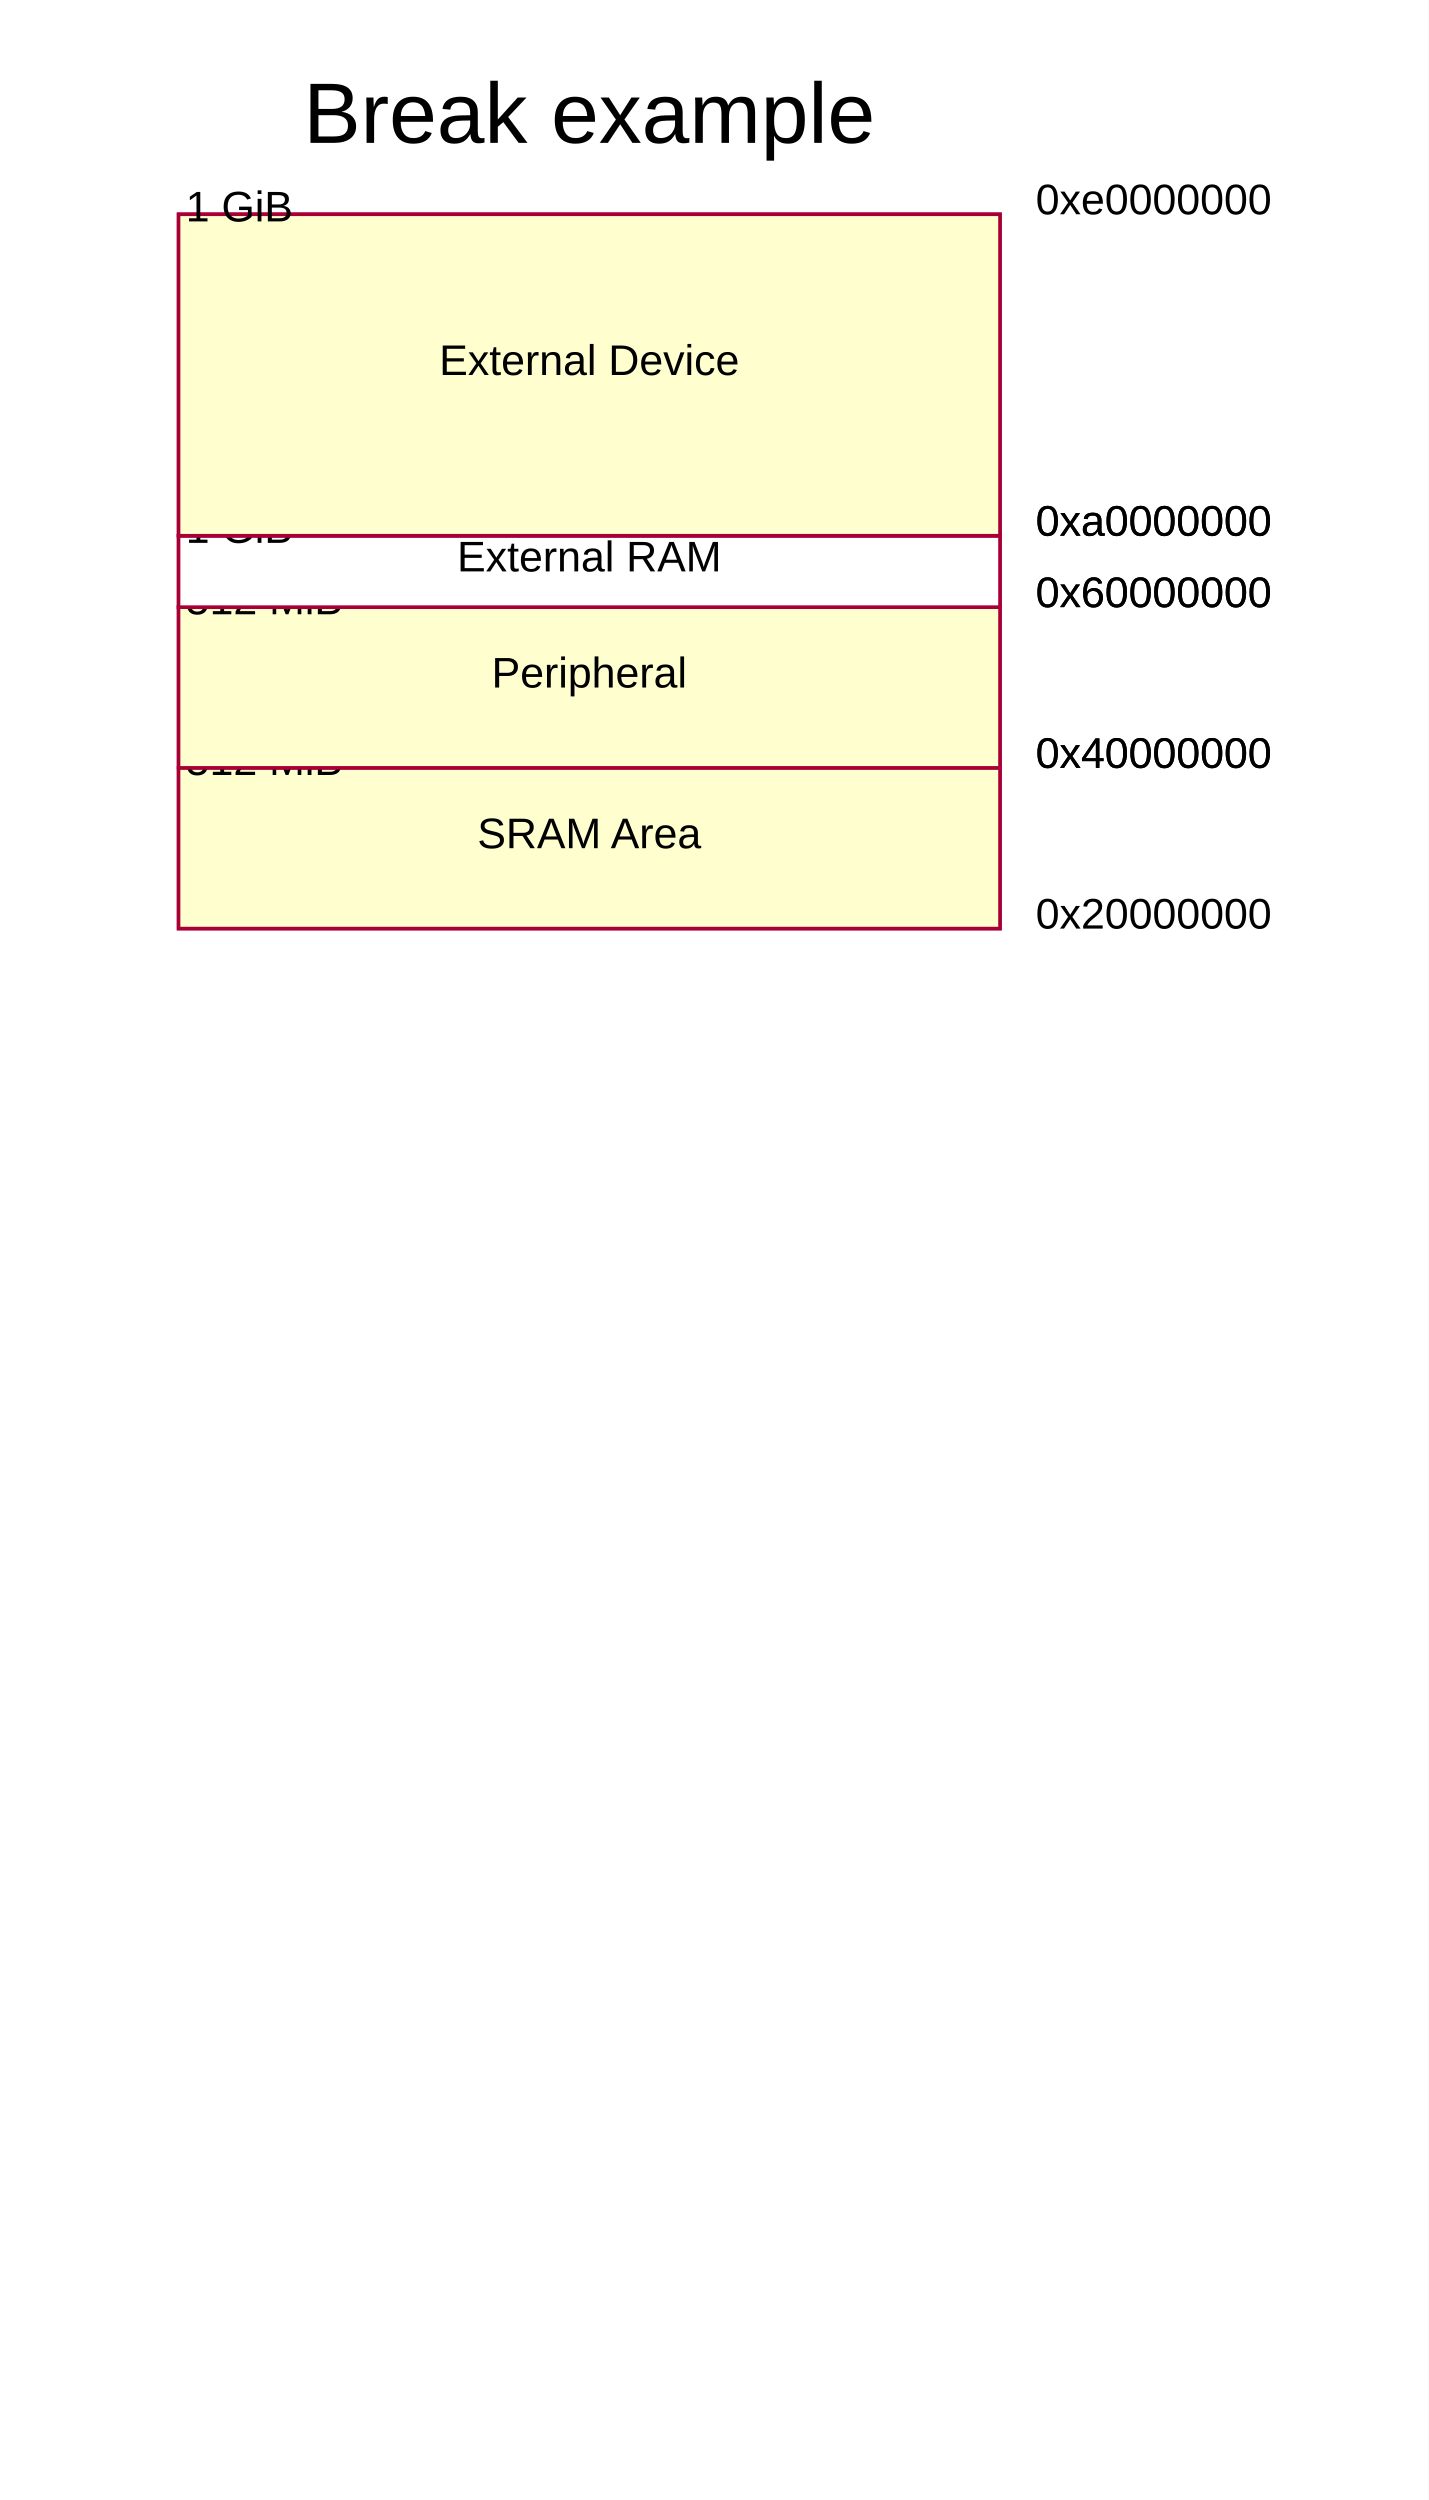
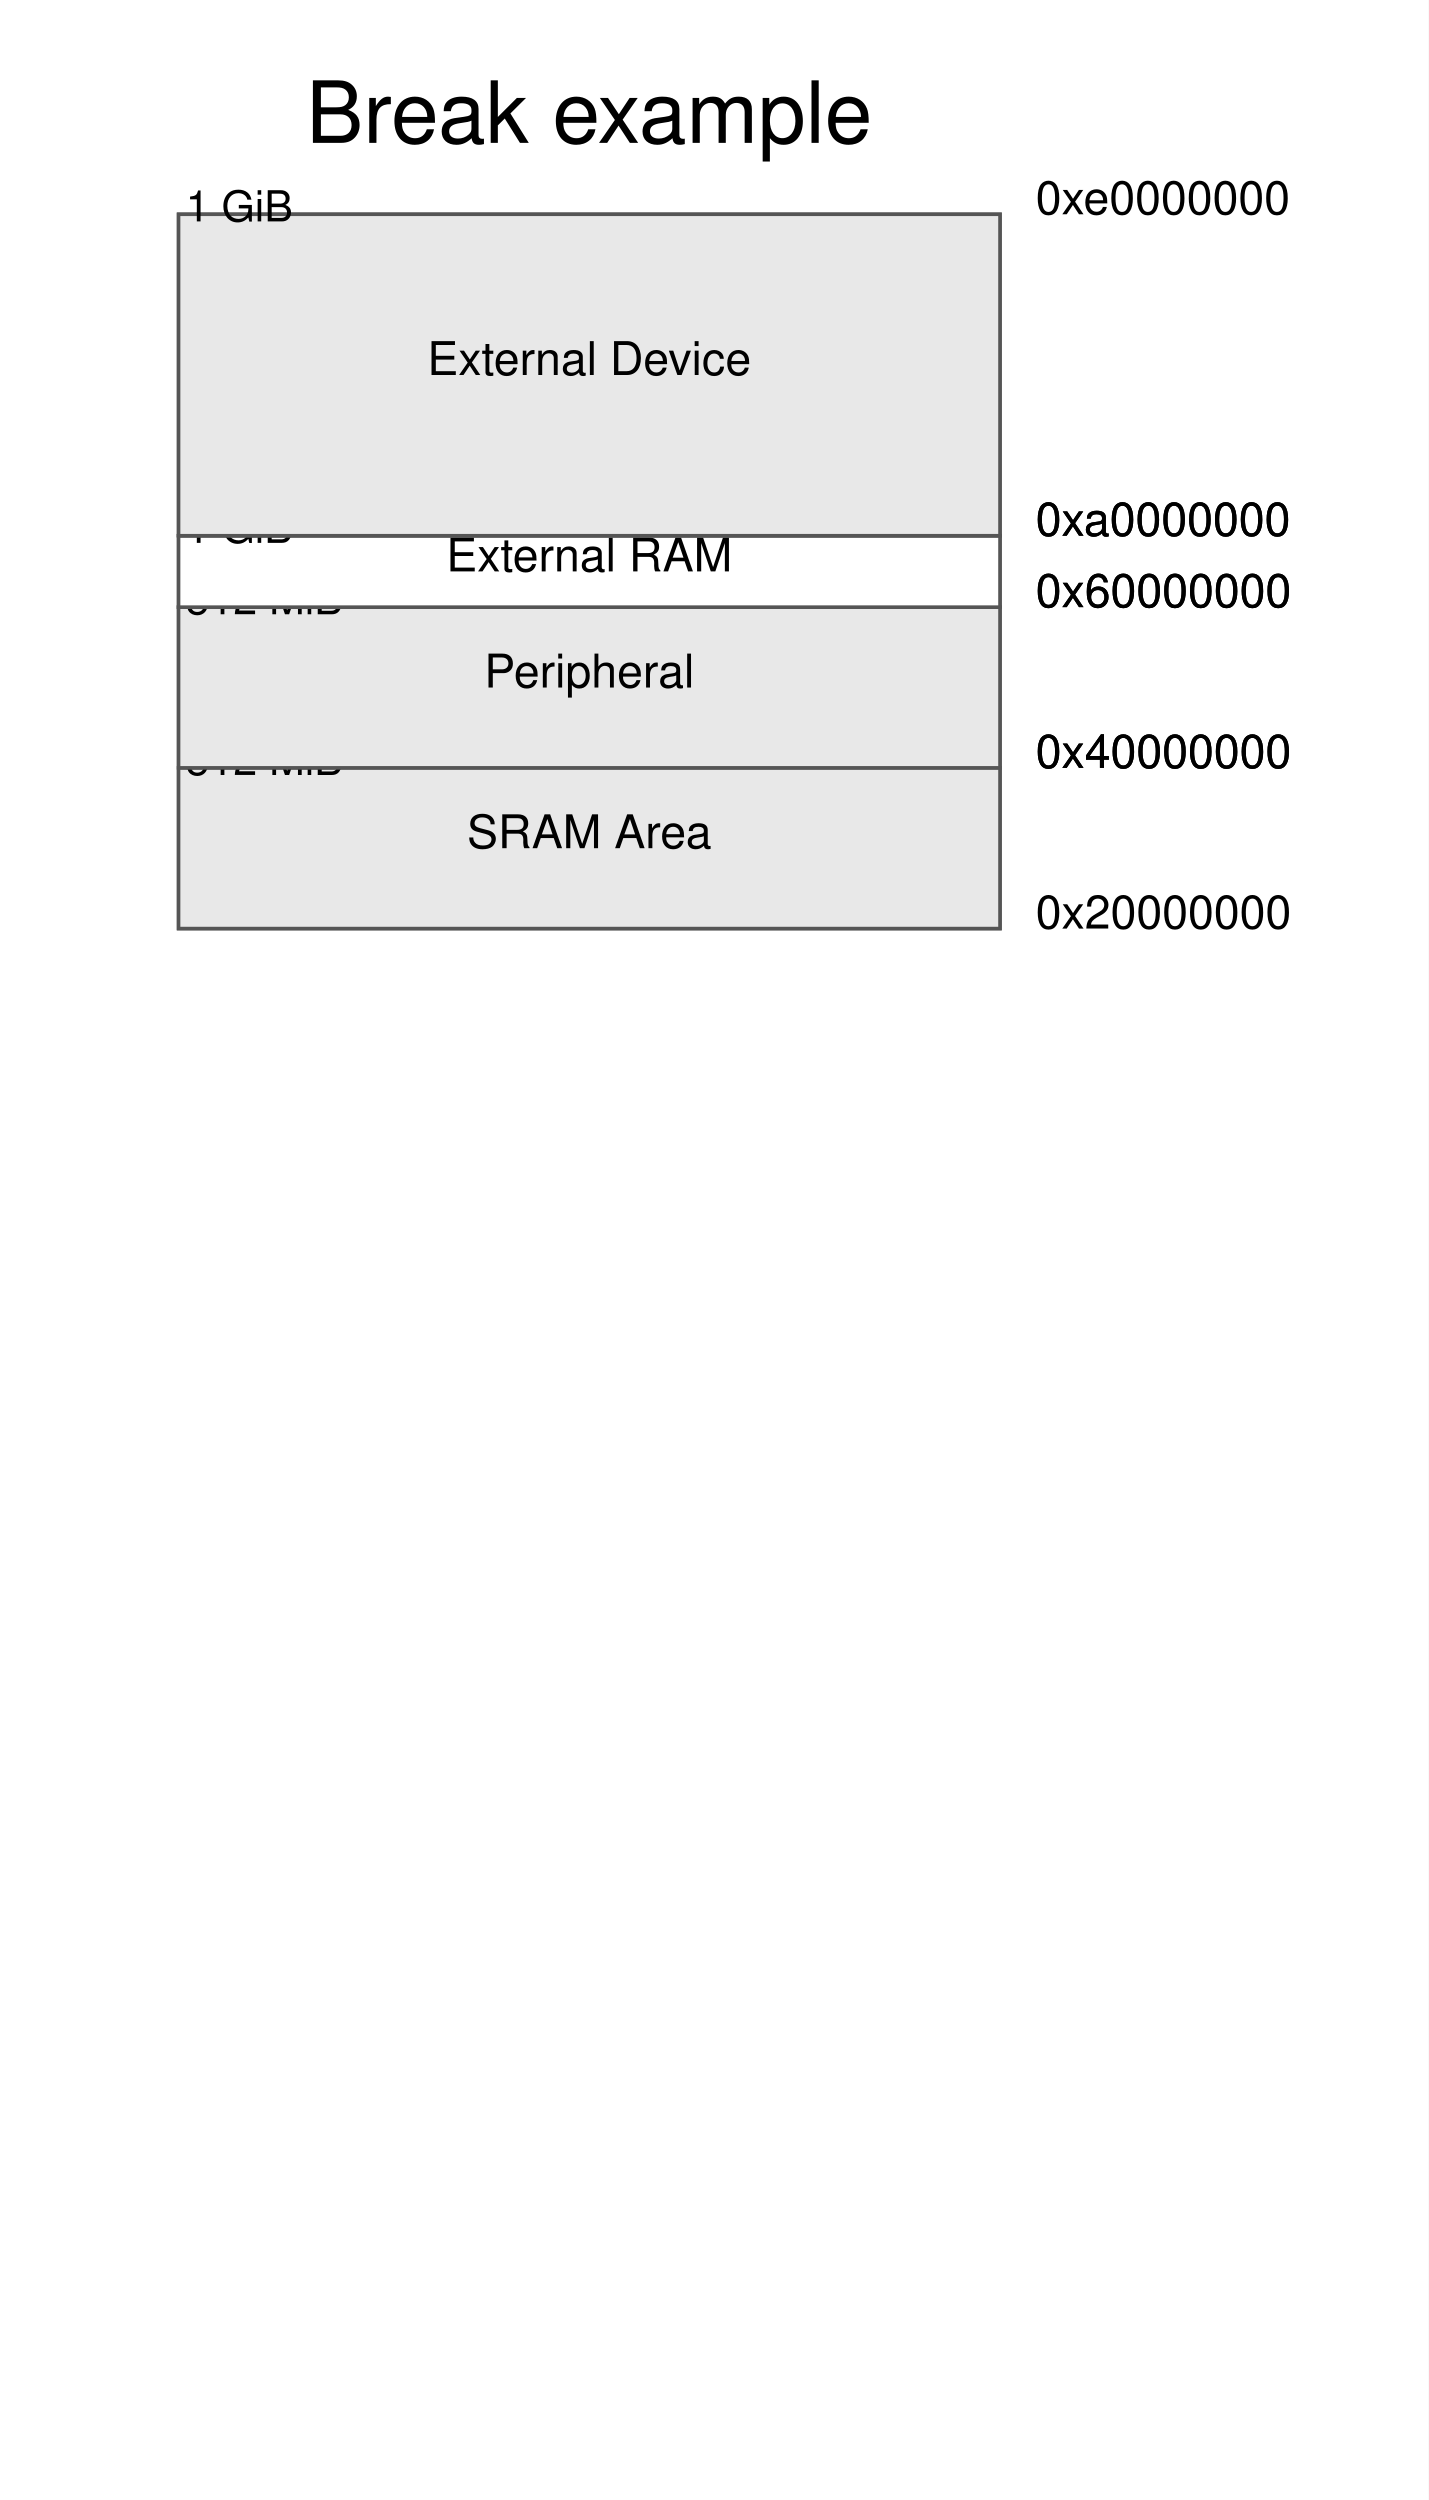
<svg xmlns="http://www.w3.org/2000/svg" width="400" height="700" viewBox="0 0 400 700">
-   <rect x="0" y="0" width="400" height="700" fill="#FFFFFF" />
+   <rect x="0" y="0" width="400" height="700" fill="#ffffff" />
  <g />
  <g>
-     <text x="115.0" y="-20" stroke="none" fill="#000000" stroke-width="0" font-size="24px" font-weight="normal" font-family="Arial" text-anchor="middle" alignment-baseline="middle" transform="translate(50.0,60.0)">Break example</text>
+     <text x="115.0" y="-20" stroke="none" fill="#000000" stroke-width="0" font-size="24px" font-weight="normal" font-family="Helvetica" text-anchor="middle" alignment-baseline="middle" transform="translate(50.0,60.0)">Break example</text>
    <g transform="translate(50.0,170.0)">
-       <rect x="0" y="0" width="230.0" height="90.0" fill="#FFFFFF" stroke="#A80036" stroke-width="1" />
-       <rect x="0" y="45.0" width="230.0" height="45.0" fill="#FEFECE" stroke="#A80036" stroke-width="1" />
-       <text x="115.0" y="67.5" stroke="none" fill="#000000" stroke-width="0" font-size="12" font-weight="normal" font-family="Arial" text-anchor="middle" alignment-baseline="middle">SRAM Area</text>
-       <text x="240.0" y="90.0" stroke="none" fill="#000000" stroke-width="0" font-size="12" font-weight="normal" font-family="Arial" text-anchor="start" alignment-baseline="middle">0x20000000</text>
-       <text x="240.0" y="45.0" stroke="none" fill="#000000" stroke-width="0" font-size="12" font-weight="normal" font-family="Arial" text-anchor="start" alignment-baseline="middle">0x40000000</text>
-       <text x="2" y="47.0" stroke="none" fill="#000000" stroke-width="0" font-size="12px" font-weight="normal" font-family="Arial" text-anchor="start" alignment-baseline="hanging">512 MiB</text>
-       <rect x="0" y="0.0" width="230.0" height="45.0" fill="#FEFECE" stroke="#A80036" stroke-width="1" />
-       <text x="115.0" y="22.5" stroke="none" fill="#000000" stroke-width="0" font-size="12" font-weight="normal" font-family="Arial" text-anchor="middle" alignment-baseline="middle">Peripheral</text>
-       <text x="240.0" y="45.0" stroke="none" fill="#000000" stroke-width="0" font-size="12" font-weight="normal" font-family="Arial" text-anchor="start" alignment-baseline="middle">0x40000000</text>
-       <text x="240.0" y="0.0" stroke="none" fill="#000000" stroke-width="0" font-size="12" font-weight="normal" font-family="Arial" text-anchor="start" alignment-baseline="middle">0x60000000</text>
-       <text x="2" y="2.0" stroke="none" fill="#000000" stroke-width="0" font-size="12px" font-weight="normal" font-family="Arial" text-anchor="start" alignment-baseline="hanging">512 MiB</text>
+       <rect x="0" y="0" width="230.0" height="90.0" fill="#ffffff" stroke="#555555" stroke-width="1" />
+       <rect x="0" y="45.0" width="230.0" height="45.0" fill="#e8e8e8" stroke="#555555" stroke-width="1" />
+       <text x="115.0" y="67.5" stroke="none" fill="#000000" stroke-width="0" font-size="13" font-weight="normal" font-family="Helvetica" text-anchor="middle" alignment-baseline="middle">SRAM Area</text>
+       <text x="240.0" y="90.0" stroke="none" fill="#000000" stroke-width="0" font-size="13" font-weight="normal" font-family="Helvetica" text-anchor="start" alignment-baseline="middle">0x20000000</text>
+       <text x="240.0" y="45.0" stroke="none" fill="#000000" stroke-width="0" font-size="13" font-weight="normal" font-family="Helvetica" text-anchor="start" alignment-baseline="middle">0x40000000</text>
+       <text x="2" y="47.0" stroke="none" fill="#000000" stroke-width="0" font-size="12px" font-weight="normal" font-family="Helvetica" text-anchor="start" alignment-baseline="hanging">512 MiB</text>
+       <rect x="0" y="0.0" width="230.0" height="45.0" fill="#e8e8e8" stroke="#555555" stroke-width="1" />
+       <text x="115.0" y="22.5" stroke="none" fill="#000000" stroke-width="0" font-size="13" font-weight="normal" font-family="Helvetica" text-anchor="middle" alignment-baseline="middle">Peripheral</text>
+       <text x="240.0" y="45.0" stroke="none" fill="#000000" stroke-width="0" font-size="13" font-weight="normal" font-family="Helvetica" text-anchor="start" alignment-baseline="middle">0x40000000</text>
+       <text x="240.0" y="0.0" stroke="none" fill="#000000" stroke-width="0" font-size="13" font-weight="normal" font-family="Helvetica" text-anchor="start" alignment-baseline="middle">0x60000000</text>
+       <text x="2" y="2.0" stroke="none" fill="#000000" stroke-width="0" font-size="12px" font-weight="normal" font-family="Helvetica" text-anchor="start" alignment-baseline="hanging">512 MiB</text>
    </g>
    <g transform="translate(50.0,150.0)">
-       <rect x="0" y="0" width="230.0" height="20" fill="#FFFFFF" stroke="#A80036" stroke-width="1" />
-       <rect x="0" y="0.0" width="230.0" height="20.0" fill="#FFFFFF" stroke="#A80036" stroke-width="1" />
-       <text x="115.0" y="10.0" stroke="none" fill="#000000" stroke-width="0" font-size="12" font-weight="normal" font-family="Arial" text-anchor="middle" alignment-baseline="middle">External RAM</text>
-       <text x="240.0" y="20.0" stroke="none" fill="#000000" stroke-width="0" font-size="12" font-weight="normal" font-family="Arial" text-anchor="start" alignment-baseline="middle">0x60000000</text>
-       <text x="240.0" y="0.0" stroke="none" fill="#000000" stroke-width="0" font-size="12" font-weight="normal" font-family="Arial" text-anchor="start" alignment-baseline="middle">0xa0000000</text>
-       <text x="2" y="2.0" stroke="none" fill="#000000" stroke-width="0" font-size="12px" font-weight="normal" font-family="Arial" text-anchor="start" alignment-baseline="hanging">1 GiB</text>
+       <rect x="0" y="0" width="230.0" height="20" fill="#ffffff" stroke="#555555" stroke-width="1" />
+       <rect x="0" y="0.0" width="230.0" height="20.0" fill="#ffffff" stroke="#555555" stroke-width="1" />
+       <text x="115.0" y="10.0" stroke="none" fill="#000000" stroke-width="0" font-size="13" font-weight="normal" font-family="Helvetica" text-anchor="middle" alignment-baseline="middle">External RAM</text>
+       <text x="240.0" y="20.0" stroke="none" fill="#000000" stroke-width="0" font-size="13" font-weight="normal" font-family="Helvetica" text-anchor="start" alignment-baseline="middle">0x60000000</text>
+       <text x="240.0" y="0.0" stroke="none" fill="#000000" stroke-width="0" font-size="13" font-weight="normal" font-family="Helvetica" text-anchor="start" alignment-baseline="middle">0xa0000000</text>
+       <text x="2" y="2.0" stroke="none" fill="#000000" stroke-width="0" font-size="12px" font-weight="normal" font-family="Helvetica" text-anchor="start" alignment-baseline="hanging">1 GiB</text>
    </g>
    <g transform="translate(50.0,60.0)">
-       <rect x="0" y="0" width="230.0" height="90.0" fill="#FFFFFF" stroke="#A80036" stroke-width="1" />
-       <rect x="0" y="0.0" width="230.0" height="90.0" fill="#FEFECE" stroke="#A80036" stroke-width="1" />
-       <text x="115.0" y="45.0" stroke="none" fill="#000000" stroke-width="0" font-size="12" font-weight="normal" font-family="Arial" text-anchor="middle" alignment-baseline="middle">External Device</text>
-       <text x="240.0" y="90.0" stroke="none" fill="#000000" stroke-width="0" font-size="12" font-weight="normal" font-family="Arial" text-anchor="start" alignment-baseline="middle">0xa0000000</text>
-       <text x="240.0" y="0.0" stroke="none" fill="#000000" stroke-width="0" font-size="12" font-weight="normal" font-family="Arial" text-anchor="start" alignment-baseline="middle">0xe0000000</text>
-       <text x="2" y="2.0" stroke="none" fill="#000000" stroke-width="0" font-size="12px" font-weight="normal" font-family="Arial" text-anchor="start" alignment-baseline="hanging">1 GiB</text>
+       <rect x="0" y="0" width="230.0" height="90.0" fill="#ffffff" stroke="#555555" stroke-width="1" />
+       <rect x="0" y="0.0" width="230.0" height="90.0" fill="#e8e8e8" stroke="#555555" stroke-width="1" />
+       <text x="115.0" y="45.0" stroke="none" fill="#000000" stroke-width="0" font-size="13" font-weight="normal" font-family="Helvetica" text-anchor="middle" alignment-baseline="middle">External Device</text>
+       <text x="240.0" y="90.0" stroke="none" fill="#000000" stroke-width="0" font-size="13" font-weight="normal" font-family="Helvetica" text-anchor="start" alignment-baseline="middle">0xa0000000</text>
+       <text x="240.0" y="0.0" stroke="none" fill="#000000" stroke-width="0" font-size="13" font-weight="normal" font-family="Helvetica" text-anchor="start" alignment-baseline="middle">0xe0000000</text>
+       <text x="2" y="2.0" stroke="none" fill="#000000" stroke-width="0" font-size="12px" font-weight="normal" font-family="Helvetica" text-anchor="start" alignment-baseline="hanging">1 GiB</text>
    </g>
  </g>
  <g>
    <g transform="translate(50.0,170.0)" />
    <g transform="translate(50.0,150.0)" />
    <g transform="translate(50.0,60.0)" />
  </g>
  <g>
    <g transform="translate(50.0,170.0)">
      <g />
      <g />
    </g>
    <g transform="translate(50.0,150.0)">
      <g />
    </g>
    <g transform="translate(50.0,60.0)">
      <g />
    </g>
  </g>
</svg>
